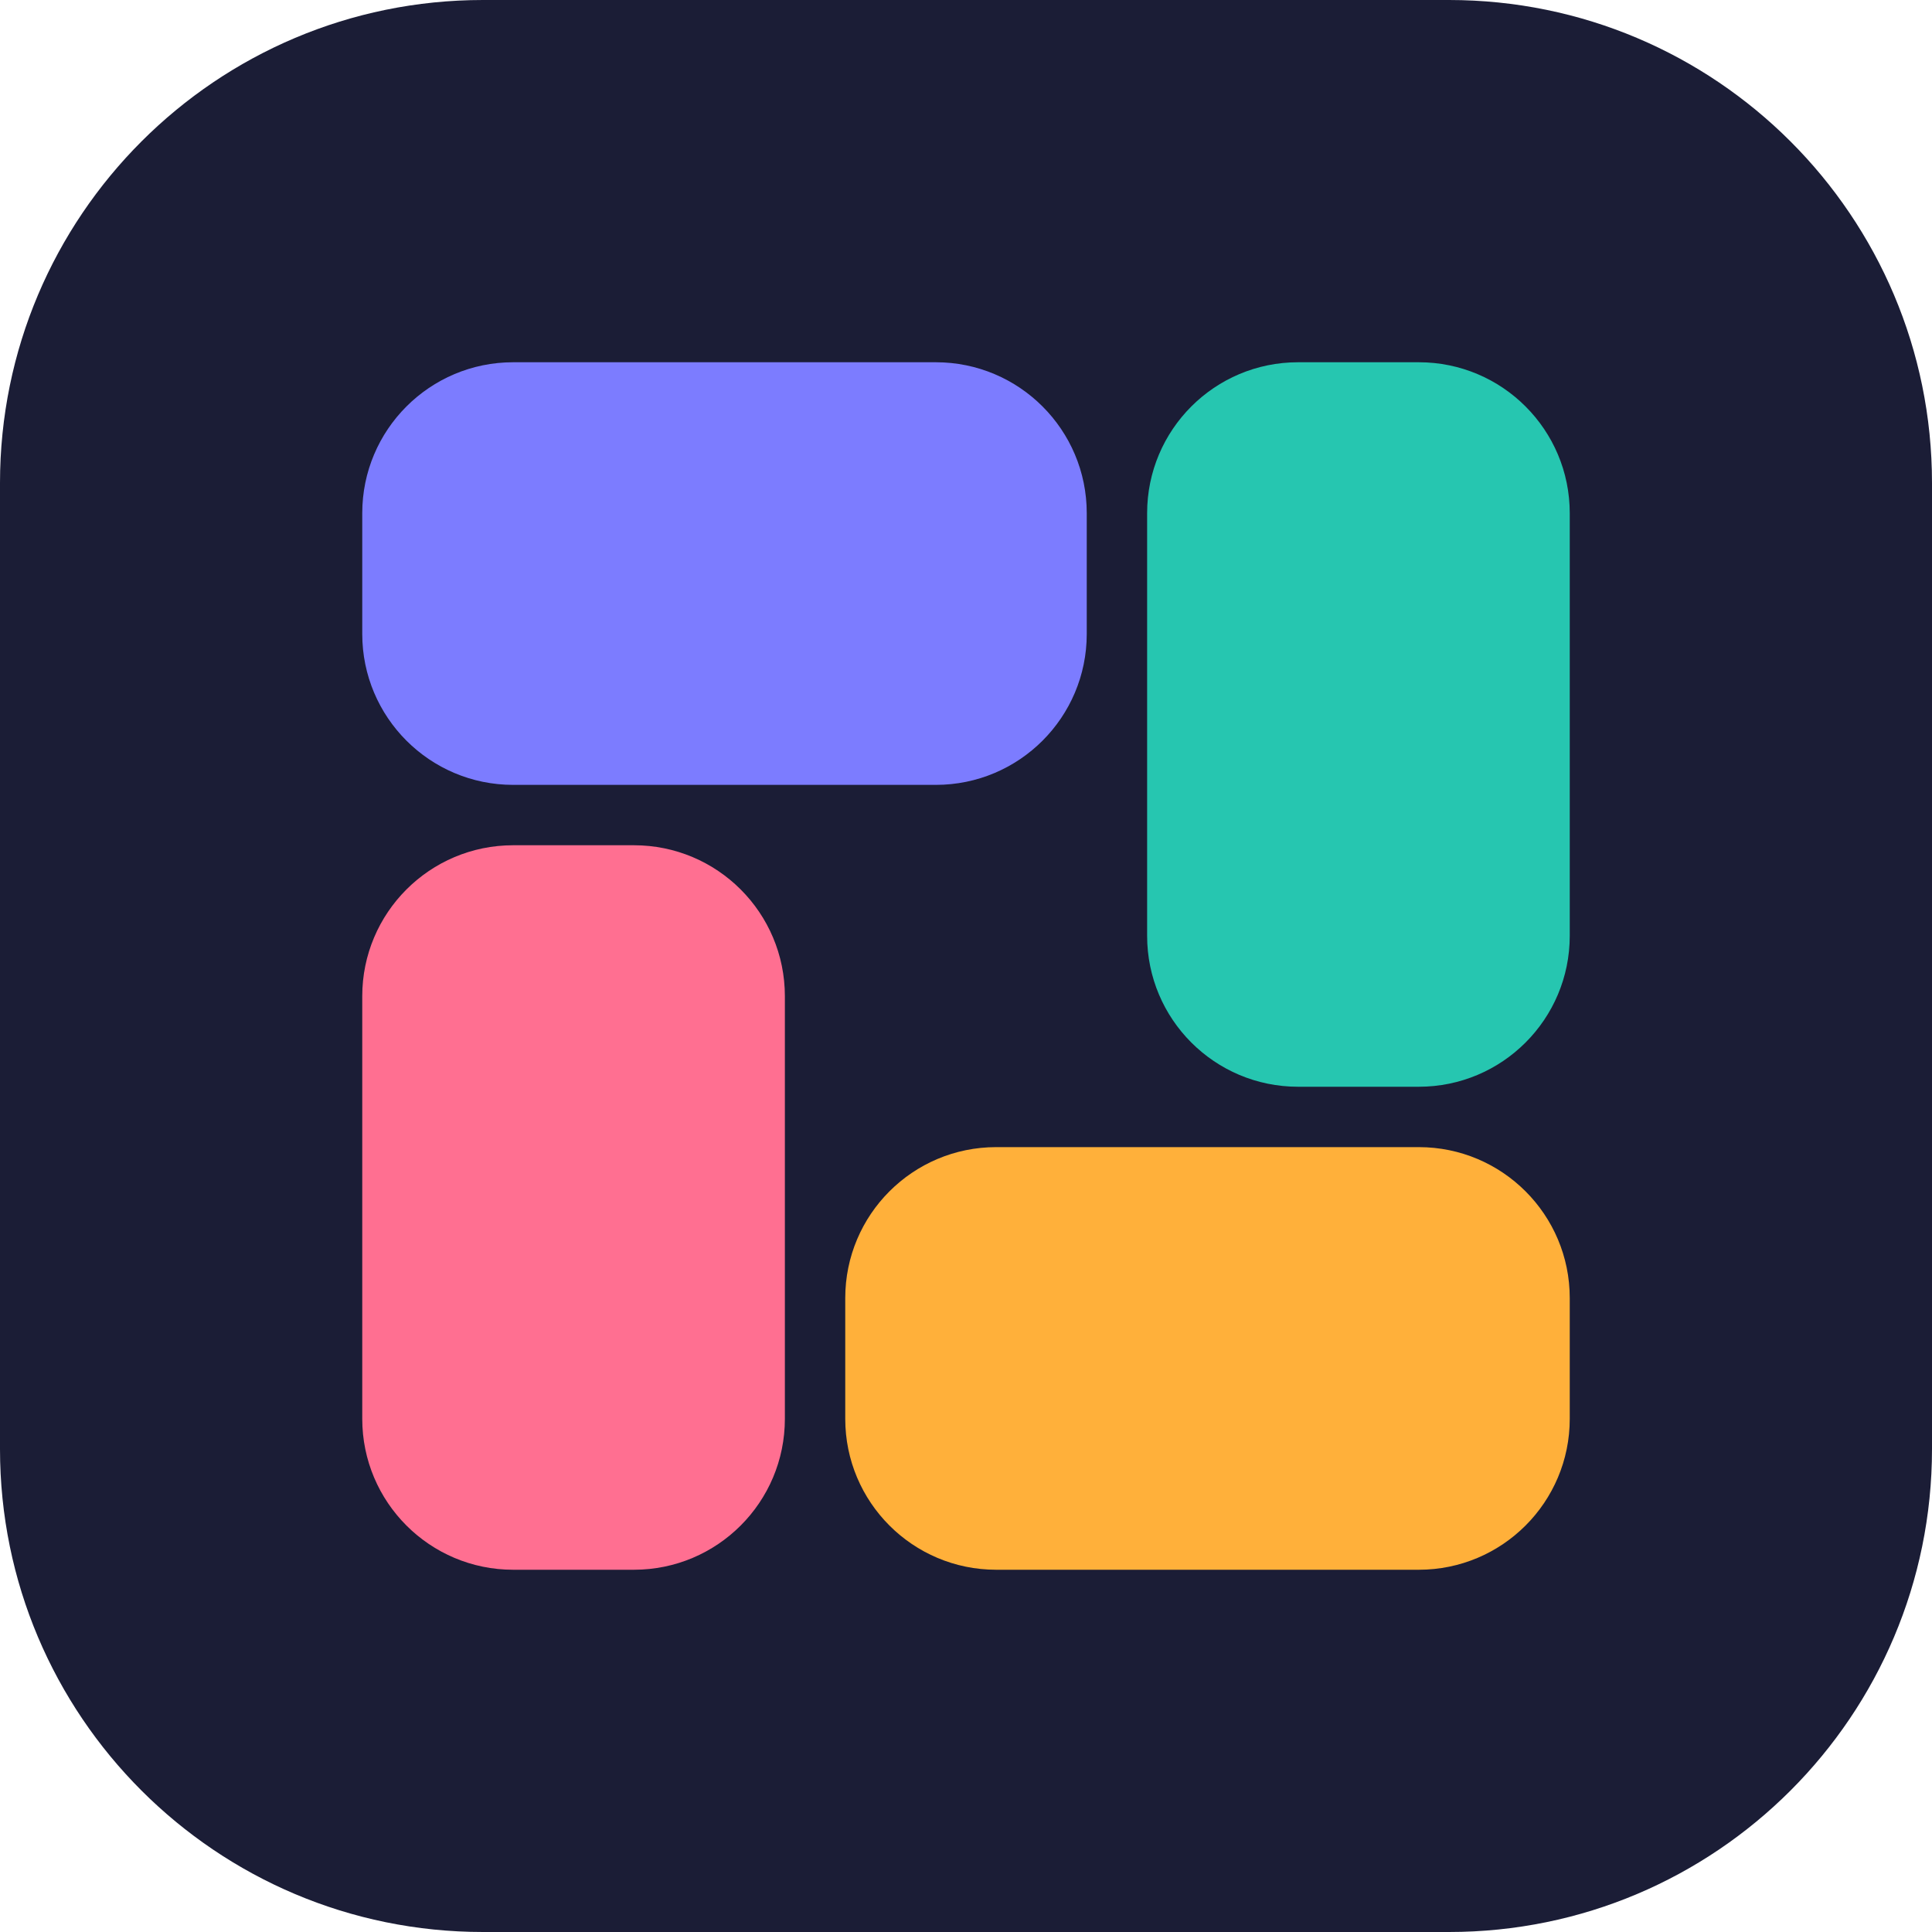
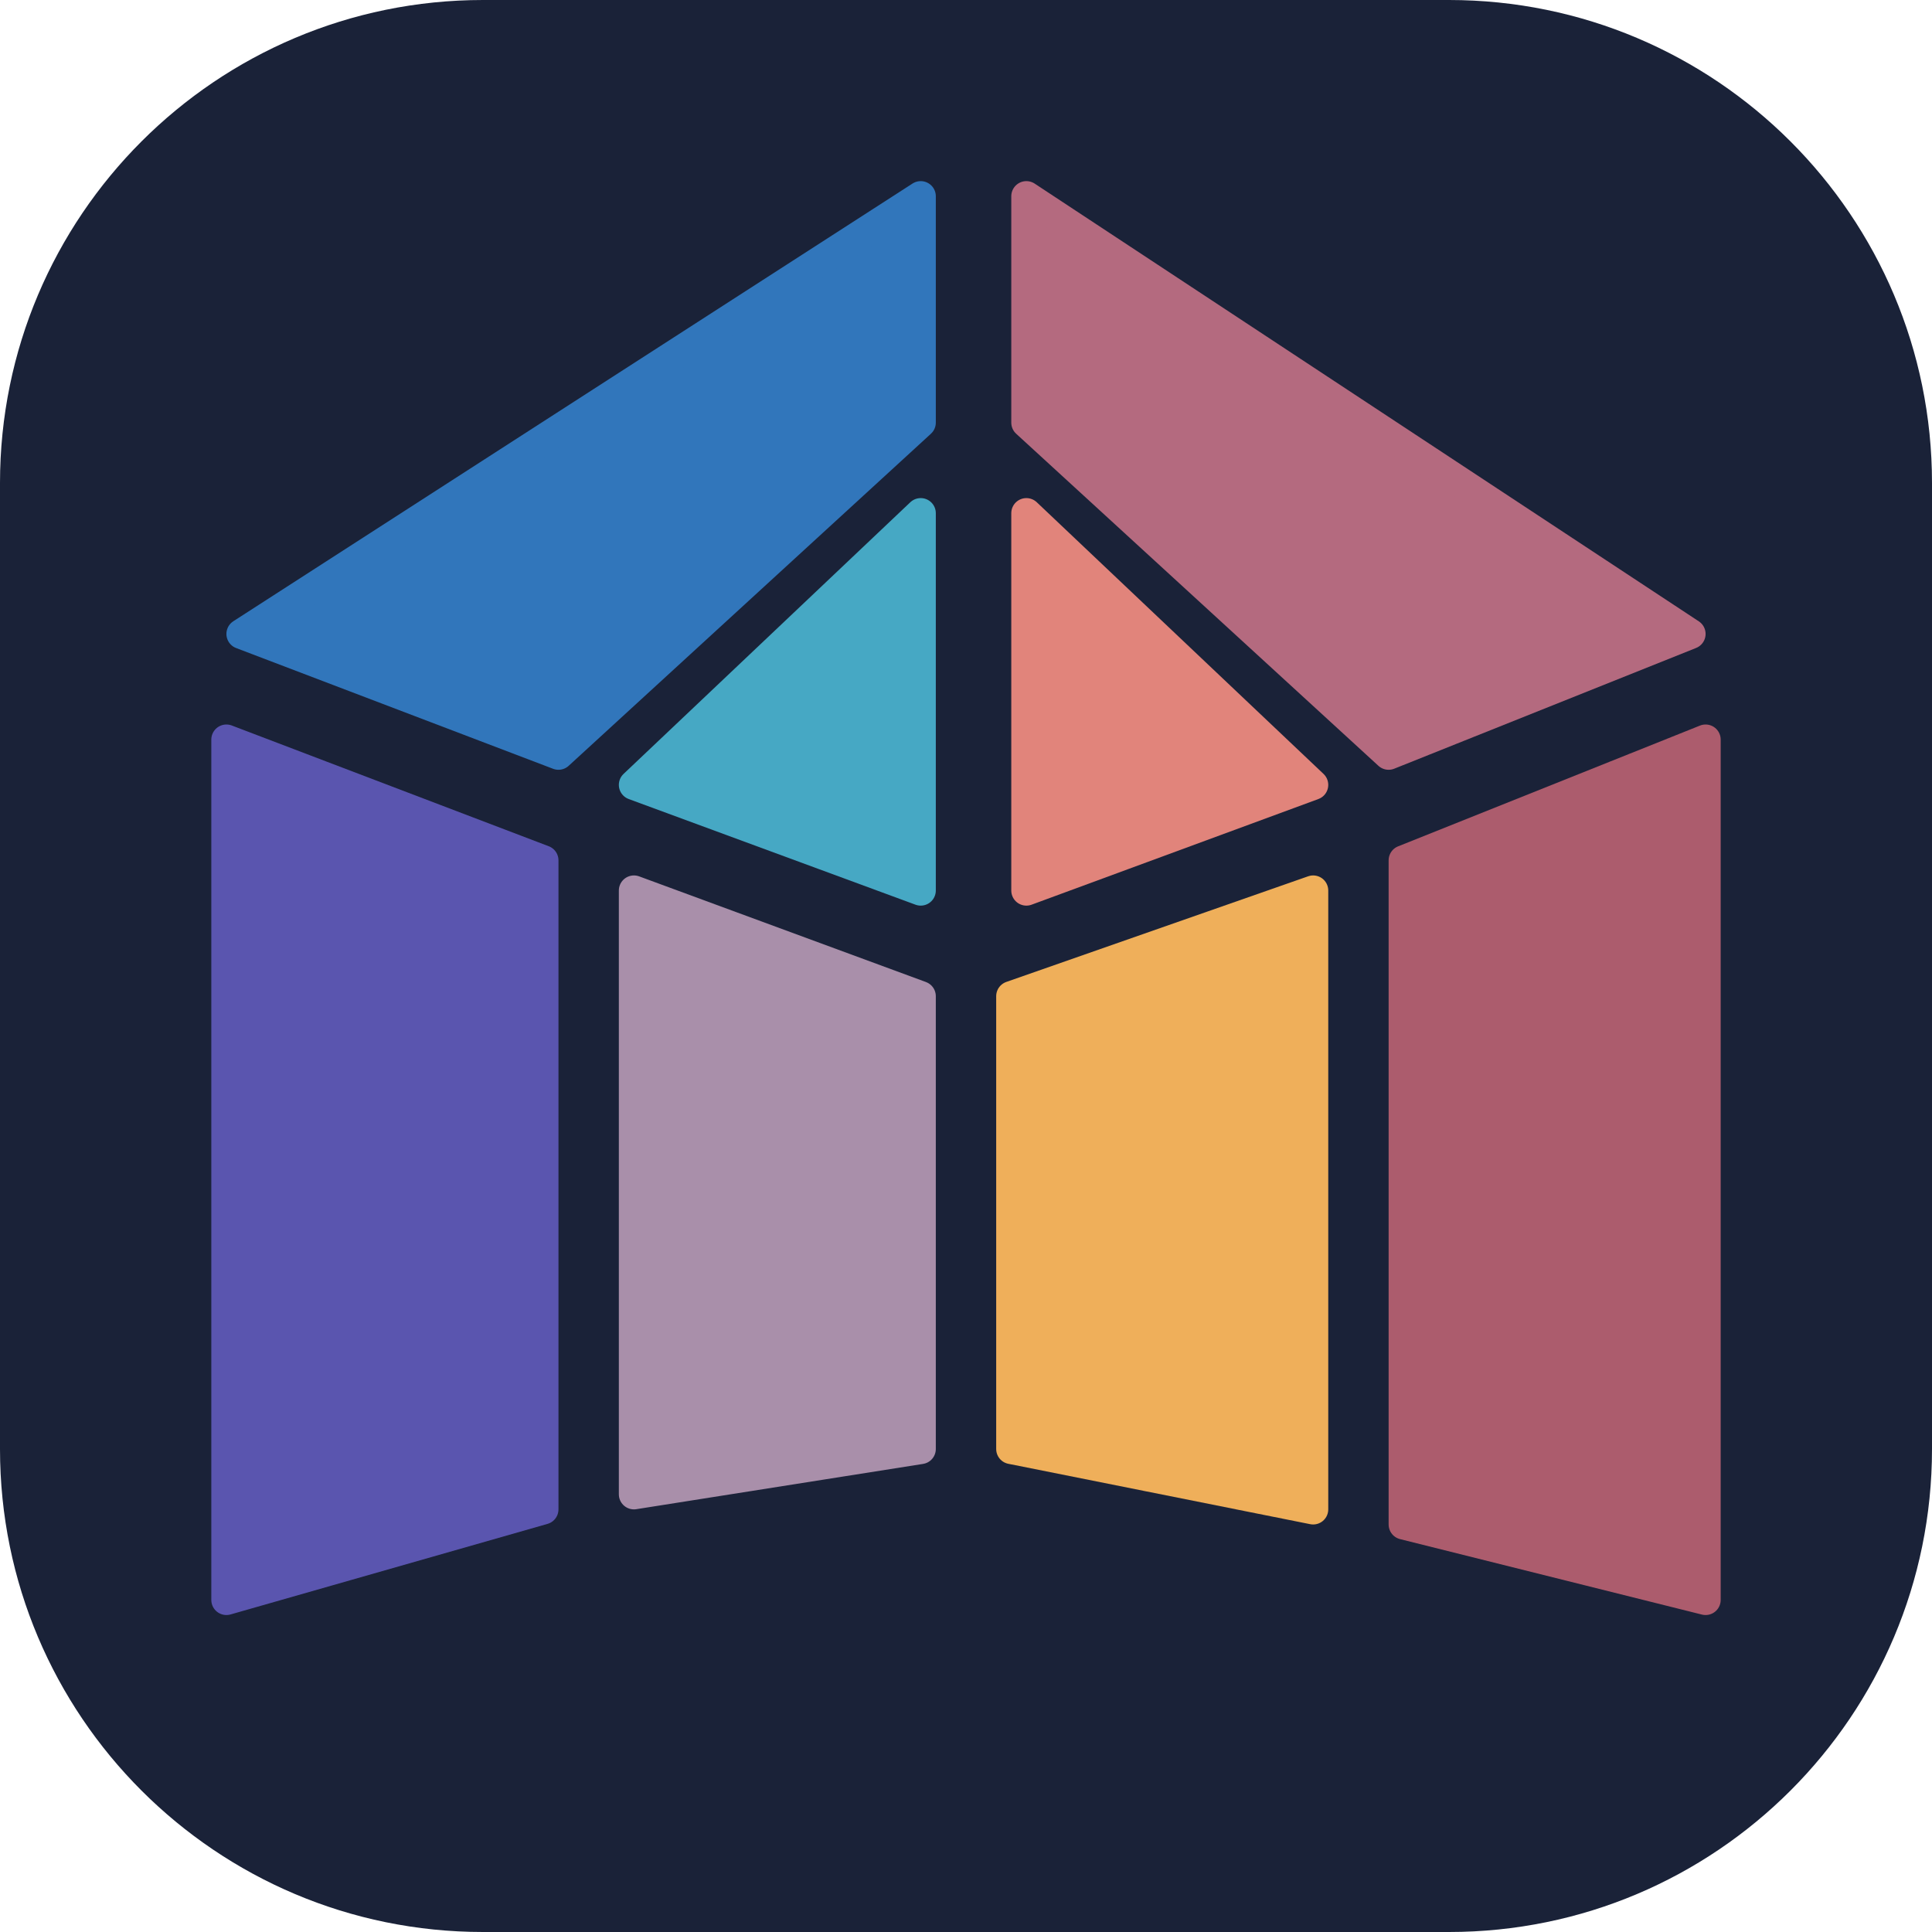
- <svg xmlns="http://www.w3.org/2000/svg" viewBox="0 0 32 32" role="img" aria-label="Atrium">
-   <rect width="32" height="32" rx="8" fill="#1b1d36" />
-   <rect x="6" y="6" width="12" height="7" rx="2.5" fill="#7c7cff" />
-   <rect x="19" y="6" width="7" height="12" rx="2.5" fill="#26c6b0" />
-   <rect x="14" y="19" width="12" height="7" rx="2.5" fill="#ffb03a" />
-   <rect x="6" y="14" width="7" height="12" rx="2.5" fill="#ff6f91" />
+ <svg xmlns="http://www.w3.org/2000/svg" viewBox="0 0 32 32">
+   <rect width="32" height="32" rx="8" fill="#1a2238" />
+   <polygon points="4.0,10.5 15.25,3.25 15.25,7.0 9.25,12.5" fill="#3176bb" stroke="#3176bb" stroke-width=".5" stroke-linejoin="round" />
+   <polygon points="10.5,13.0 15.25,8.5 15.25,14.75" fill="#46a8c4" stroke="#46a8c4" stroke-width=".5" stroke-linejoin="round" />
+   <polygon points="17.0,8.5 21.75,13.0 17.0,14.75" fill="#e1847b" stroke="#e1847b" stroke-width=".5" stroke-linejoin="round" />
+   <polygon points="17.0,3.25 28.0,10.5 23.0,12.5 17.0,7.0" fill="#b46a7f" stroke="#b46a7f" stroke-width=".5" stroke-linejoin="round" />
+   <polygon points="3.75,12.25 9.0,14.25 9.0,25.0 3.75,26.5" fill="#5a55af" stroke="#5a55af" stroke-width=".5" stroke-linejoin="round" />
+   <polygon points="10.5,14.75 15.25,16.5 15.25,24.0 10.5,24.75" fill="#a98faa" stroke="#a98faa" stroke-width=".5" stroke-linejoin="round" />
+   <polygon points="16.75,16.5 21.75,14.75 21.75,25.0 16.75,24.0" fill="#efaf5a" stroke="#efaf5a" stroke-width=".5" stroke-linejoin="round" />
+   <polygon points="23.25,14.25 28.25,12.25 28.25,26.5 23.25,25.25" fill="#ac5c6d" stroke="#ac5c6d" stroke-width=".5" stroke-linejoin="round" />
</svg>
